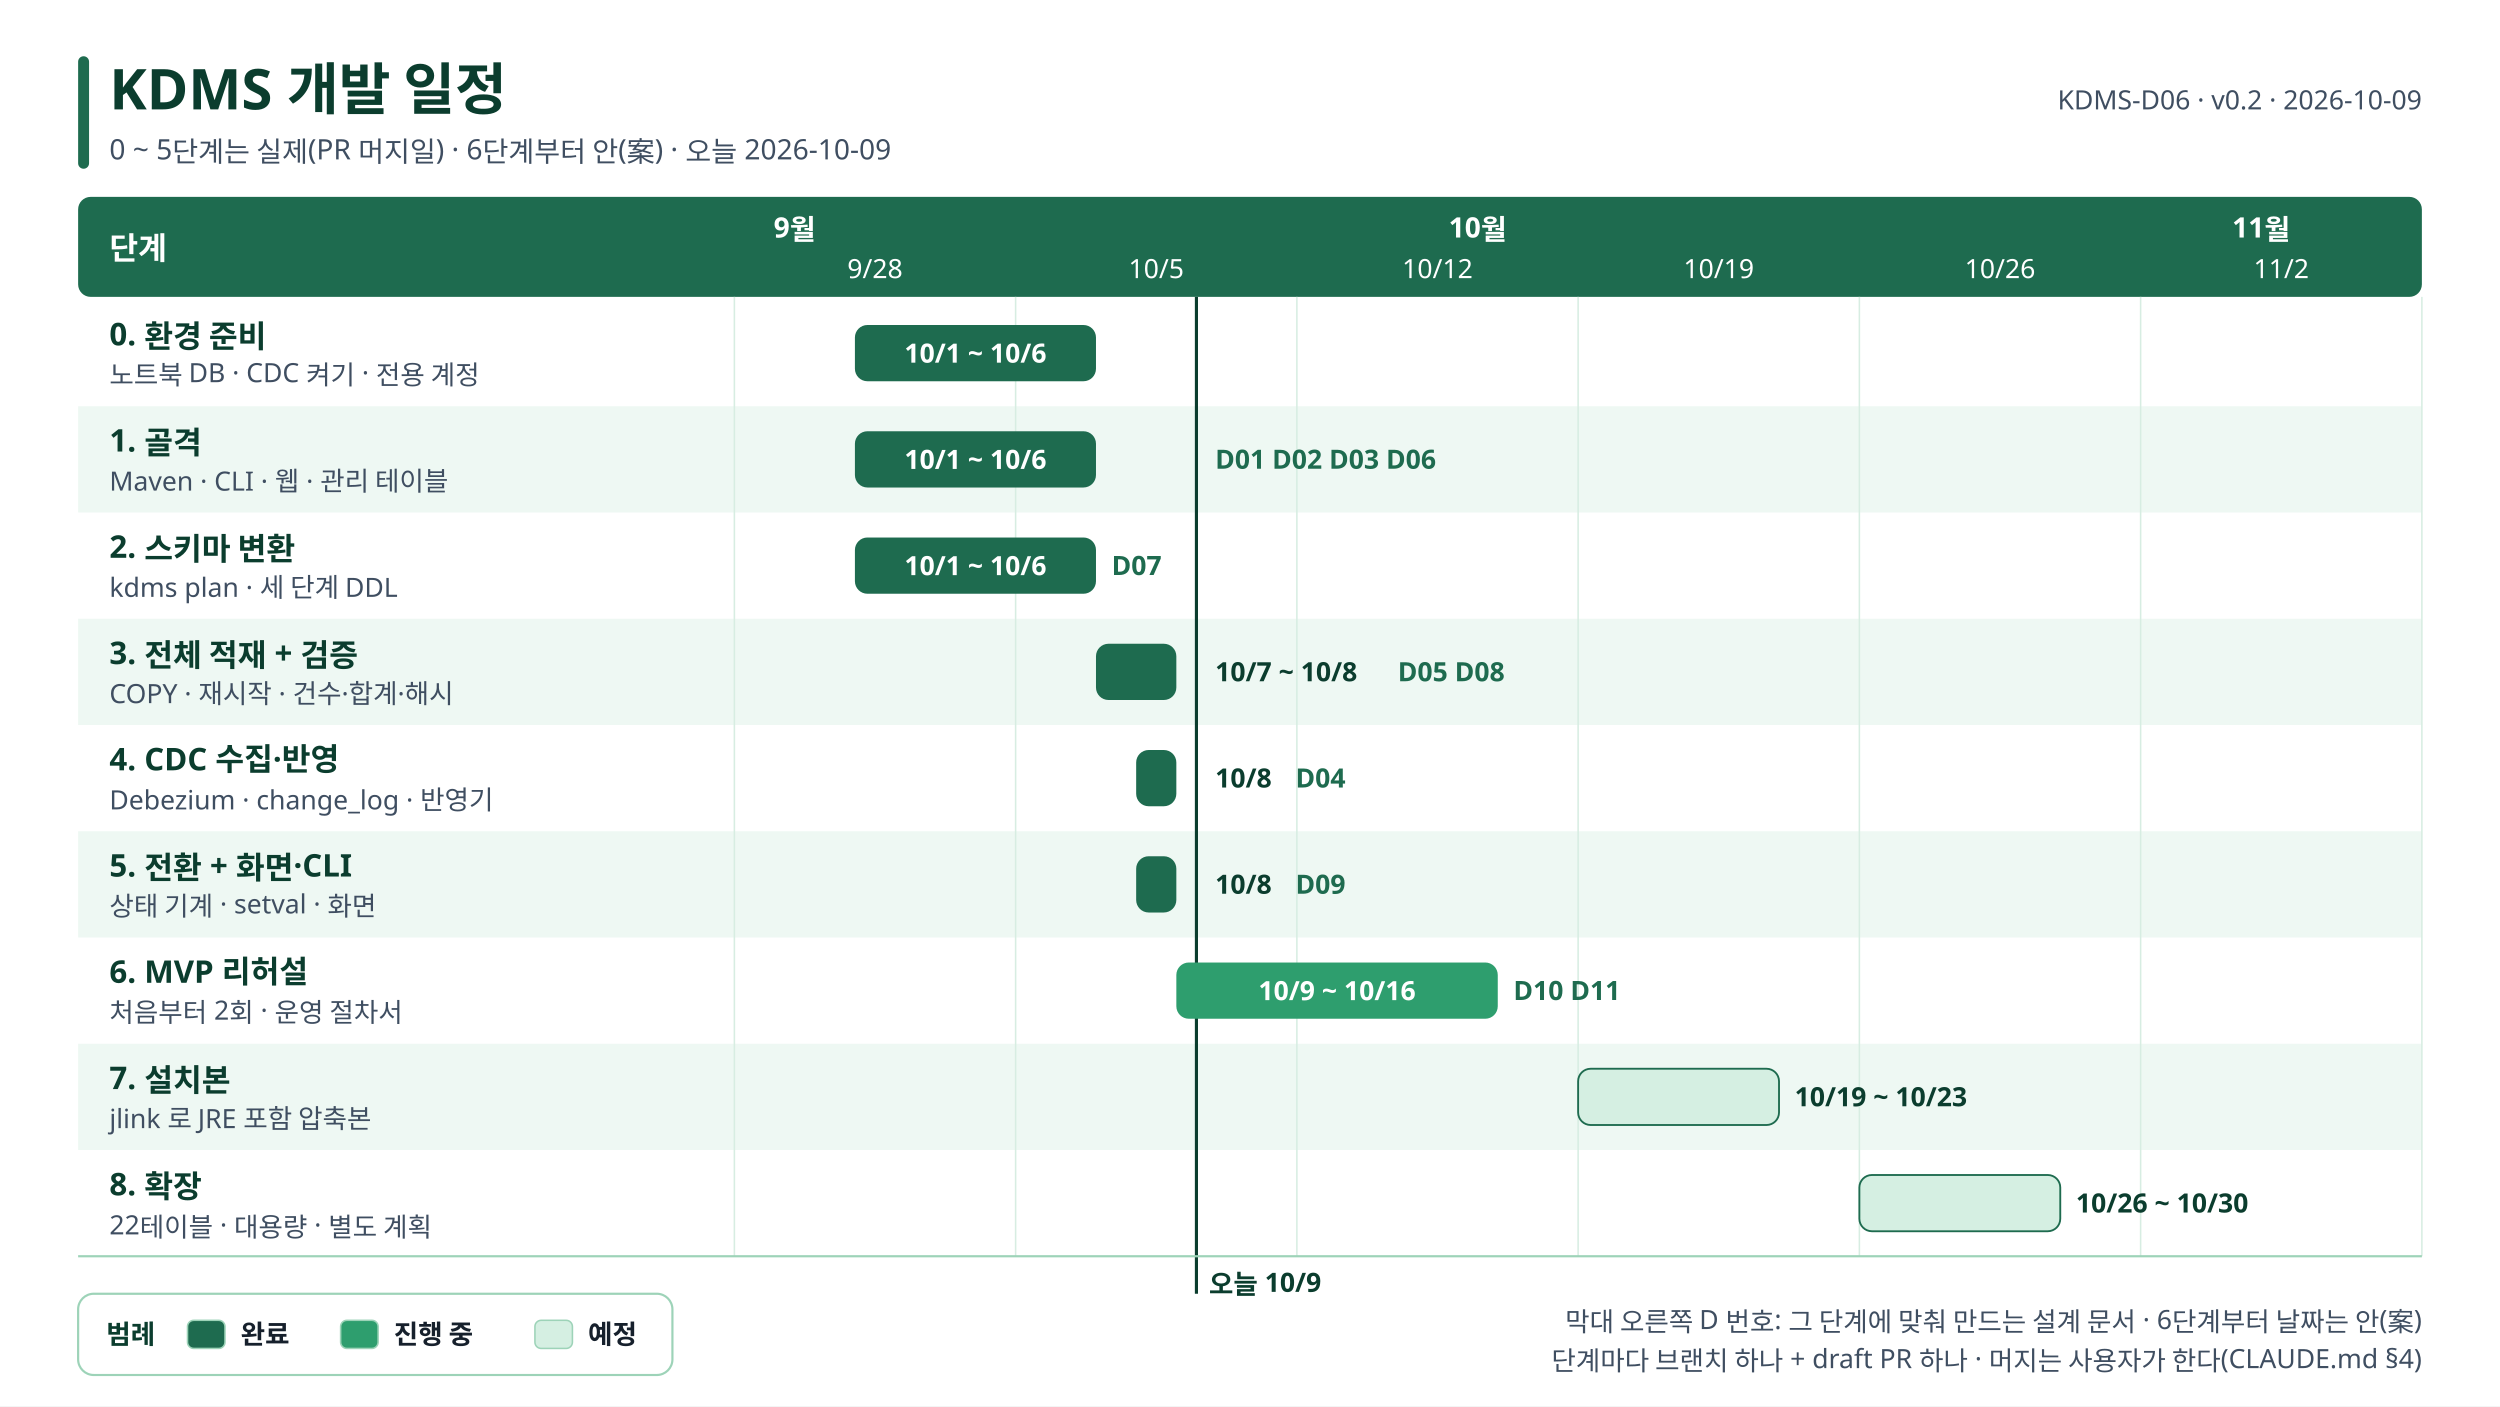
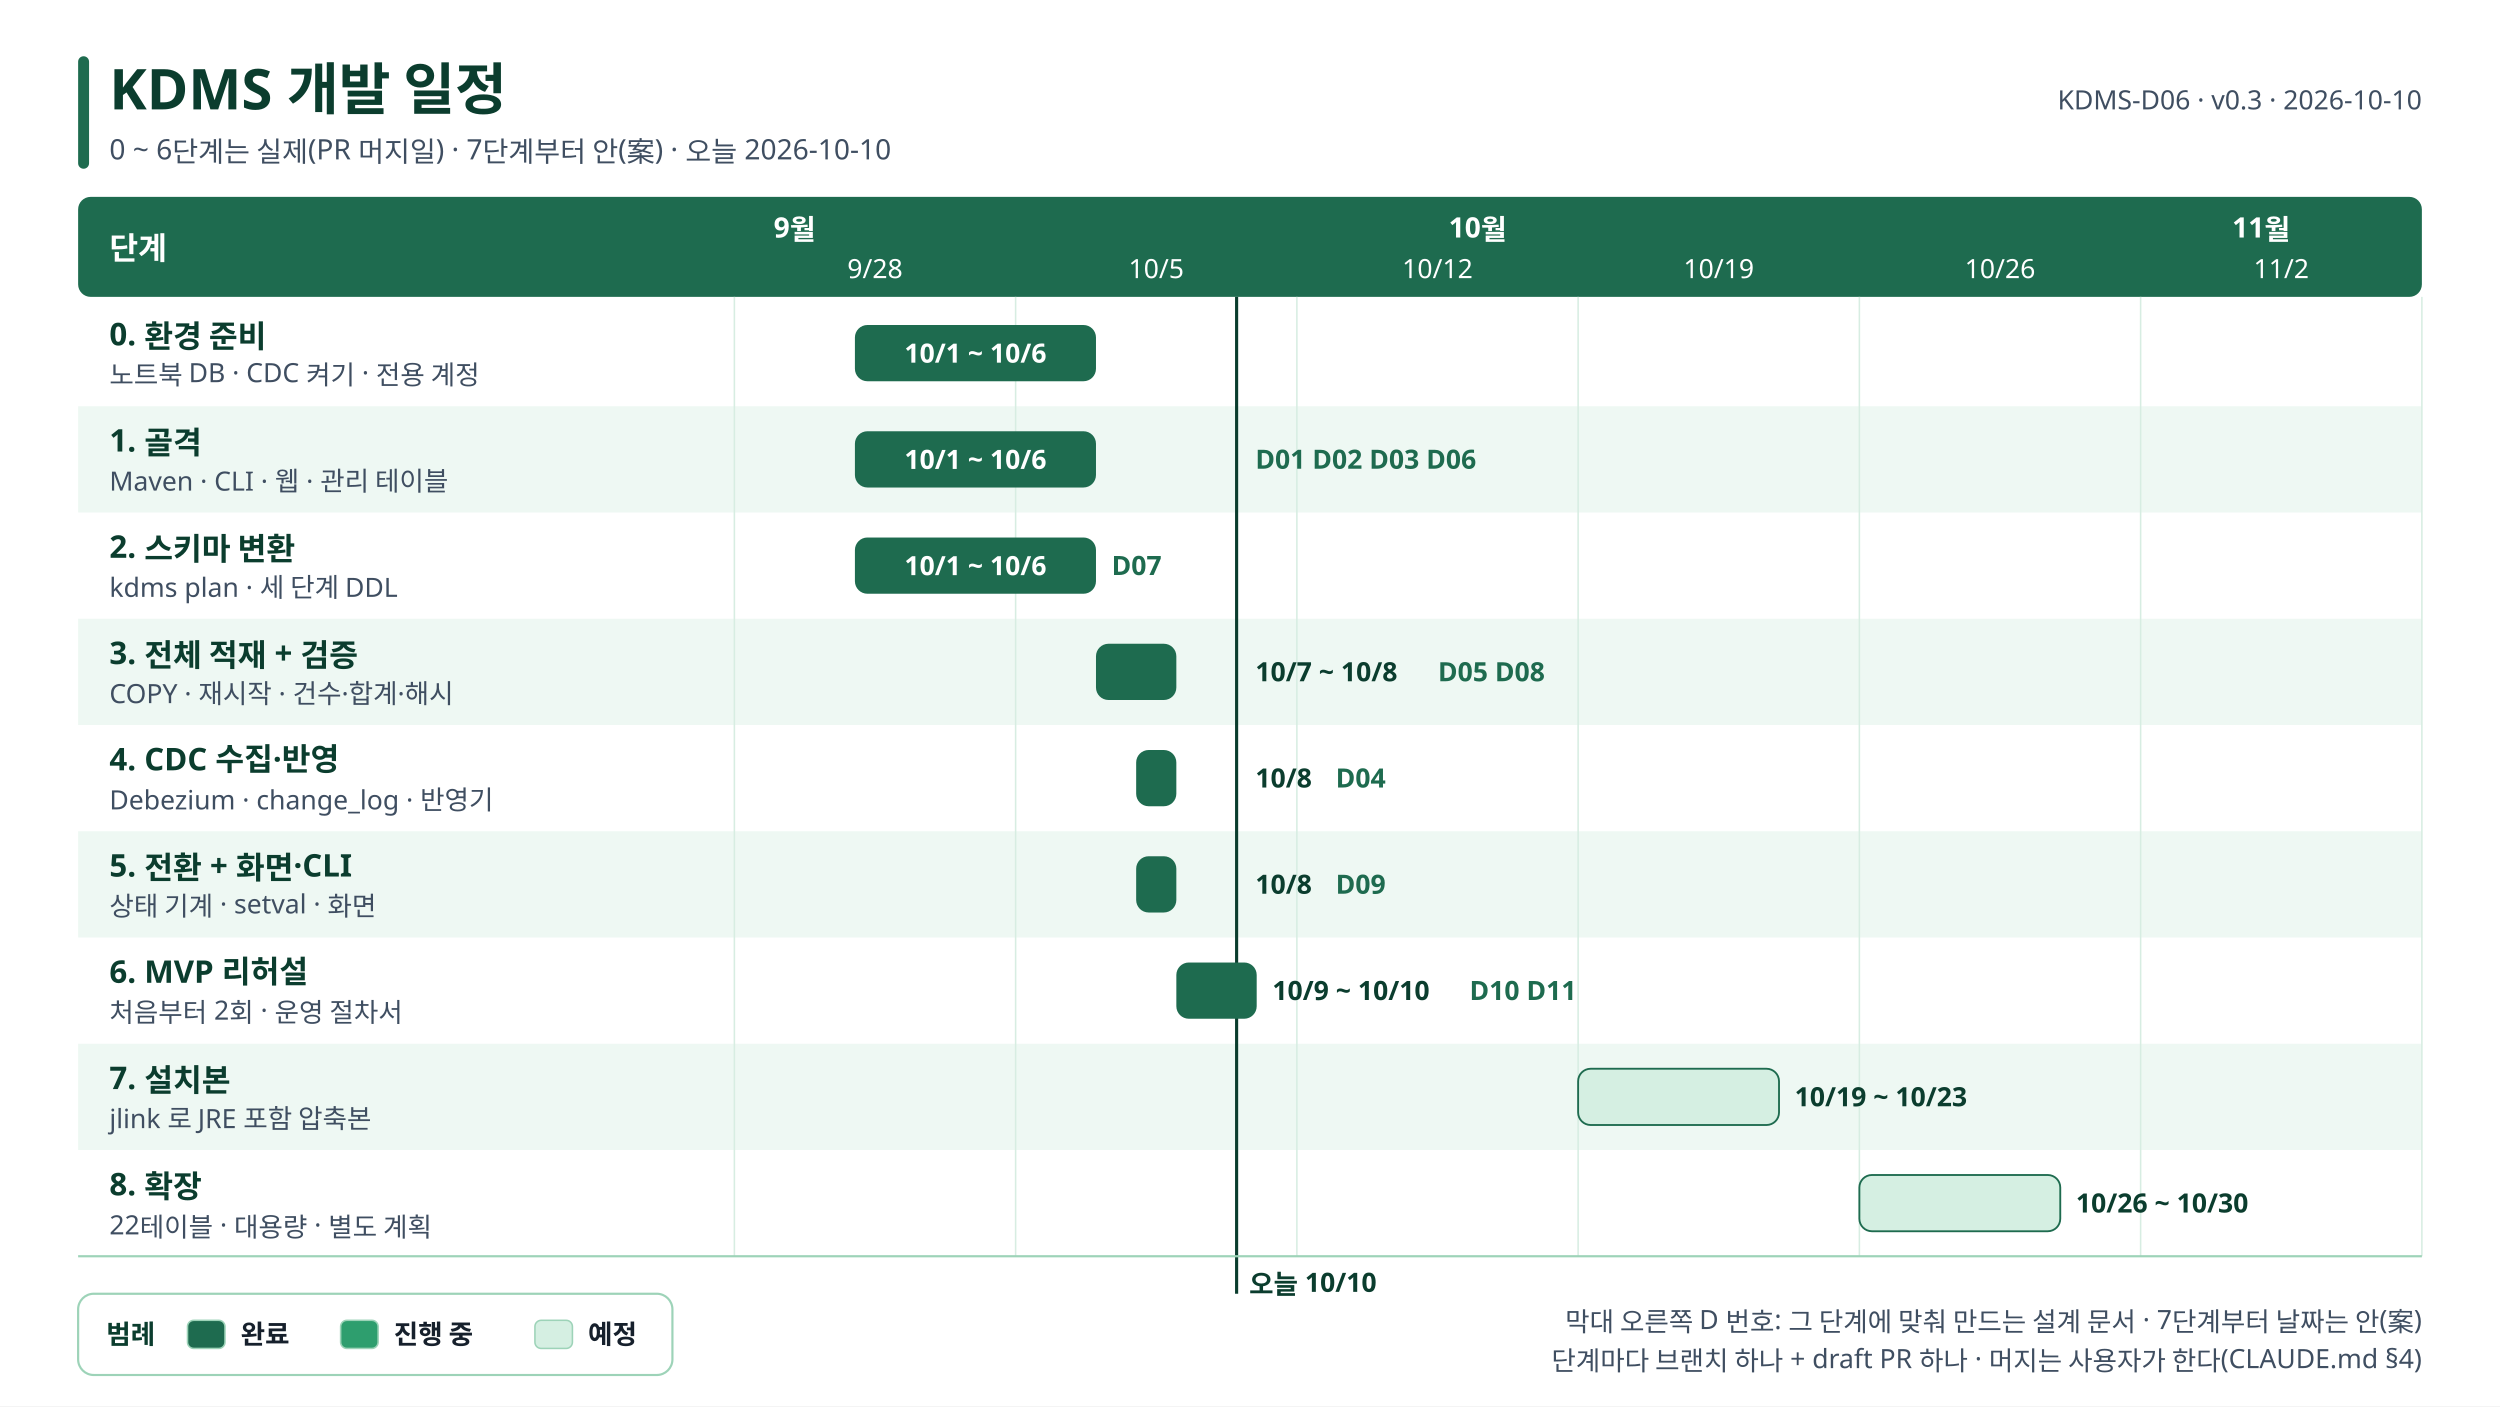
<svg xmlns="http://www.w3.org/2000/svg" viewBox="0 0 1600 900" width="1600" height="900" font-family="'Pretendard Variable', Pretendard, 'Apple SD Gothic Neo', 'Malgun Gothic', sans-serif" style="font-feature-settings:'calt' 0" role="img" aria-label="KDMS 개발 일정">
  <style>@font-face{font-family:'Pretendard Variable';font-weight:45 920;src:url('../assets/fonts/PretendardVariable.woff2') format('woff2-variations');}</style>
  <defs>
    <marker id="arrow-sync" viewBox="0 0 10 10" refX="9" refY="5" markerWidth="6" markerHeight="6" orient="auto-start-reverse">
      <path d="M0,0 L10,5 L0,10 z" fill="#1E6B4F" />
    </marker>
    <marker id="arrow-async" viewBox="0 0 10 10" refX="9" refY="5" markerWidth="6" markerHeight="6" orient="auto-start-reverse">
      <path d="M0,0 L10,5 L0,10 z" fill="#2E9E6E" />
    </marker>
  </defs>
  <rect width="1600" height="900" fill="#FFFFFF" />
  <rect x="50" y="36" width="7" height="72" rx="3.5" fill="#1E6B4F" />
  <text x="70" y="70" font-size="36" font-weight="800" fill="#0B3D2E">KDMS 개발 일정</text>
-   <text x="70" y="102" font-size="18" font-weight="500" fill="#3F4E61">0 ~ 5단계는 실제(PR 머지일) · 6단계부터 안(案) · 오늘 2026-10-09</text>
-   <text x="1550" y="70" font-size="17" font-weight="500" fill="#3F4E61" text-anchor="end">KDMS-D06 · v0.2 · 2026-10-09</text>
+   <text x="70" y="102" font-size="18" font-weight="500" fill="#3F4E61">0 ~ 6단계는 실제(PR 머지일) · 7단계부터 안(案) · 오늘 2026-10-10</text>
+   <text x="1550" y="70" font-size="17" font-weight="500" fill="#3F4E61" text-anchor="end">KDMS-D06 · v0.3 · 2026-10-10</text>
  <rect x="50" y="126" width="1500" height="64" rx="8" fill="#1E6B4F" />
  <rect x="50" y="260" width="1500" height="68" rx="0" fill="#EEF8F3" />
  <rect x="50" y="396" width="1500" height="68" rx="0" fill="#EEF8F3" />
  <rect x="50" y="532" width="1500" height="68" rx="0" fill="#EEF8F3" />
  <rect x="50" y="668" width="1500" height="68" rx="0" fill="#EEF8F3" />
  <rect x="469.5" y="190" width="1" height="614" rx="0" fill="#D7EDE2" />
  <rect x="649.5" y="190" width="1" height="614" rx="0" fill="#D7EDE2" />
  <rect x="829.5" y="190" width="1" height="614" rx="0" fill="#D7EDE2" />
  <rect x="1009.5" y="190" width="1" height="614" rx="0" fill="#D7EDE2" />
  <rect x="1189.5" y="190" width="1" height="614" rx="0" fill="#D7EDE2" />
  <rect x="1369.5" y="190" width="1" height="614" rx="0" fill="#D7EDE2" />
  <rect x="1549.5" y="190" width="1" height="614" rx="0" fill="#D7EDE2" />
-   <rect x="764.714" y="190" width="2" height="638" rx="0" fill="#0B3D2E" />
+   <rect x="790.429" y="190" width="2" height="638" rx="0" fill="#0B3D2E" />
  <rect x="547.143" y="208" width="154.286" height="36" rx="8" fill="#1E6B4F" />
  <text x="624.286" y="232.1" font-size="17" font-weight="700" fill="#FFFFFF" text-anchor="middle">10/1 ~ 10/6</text>
  <rect x="547.143" y="276" width="154.286" height="36" rx="8" fill="#1E6B4F" />
  <text x="624.286" y="300.1" font-size="17" font-weight="700" fill="#FFFFFF" text-anchor="middle">10/1 ~ 10/6</text>
  <rect x="547.143" y="344" width="154.286" height="36" rx="8" fill="#1E6B4F" />
  <text x="624.286" y="368.1" font-size="17" font-weight="700" fill="#FFFFFF" text-anchor="middle">10/1 ~ 10/6</text>
  <rect x="701.429" y="412" width="51.429" height="36" rx="8" fill="#1E6B4F" />
  <rect x="727.143" y="480" width="25.714" height="36" rx="8" fill="#1E6B4F" />
  <rect x="727.143" y="548" width="25.714" height="36" rx="8" fill="#1E6B4F" />
-   <rect x="752.857" y="616" width="205.714" height="36" rx="8" fill="#2E9E6E" />
-   <text x="855.714" y="640.1" font-size="17" font-weight="700" fill="#FFFFFF" text-anchor="middle">10/9 ~ 10/16</text>
+   <rect x="752.857" y="616" width="51.429" height="36" rx="8" fill="#1E6B4F" />
  <rect x="1010.0" y="684" width="128.571" height="36" rx="8" fill="#D5EFE2" stroke="#1E6B4F" stroke-width="1.2" />
  <rect x="1190.0" y="752" width="128.571" height="36" rx="8" fill="#D5EFE2" stroke="#1E6B4F" stroke-width="1.2" />
  <line x1="50" y1="804" x2="1550" y2="804" stroke="#9DD3B8" stroke-width="1.4" />
  <text x="70" y="166" font-size="20" font-weight="700" fill="#FFFFFF" text-anchor="start">단계</text>
  <text x="508.571" y="152" font-size="18" font-weight="700" fill="#FFFFFF" text-anchor="middle">9월</text>
  <text x="945.714" y="152" font-size="18" font-weight="700" fill="#FFFFFF" text-anchor="middle">10월</text>
  <text x="1447.143" y="152" font-size="18" font-weight="700" fill="#FFFFFF" text-anchor="middle">11월</text>
  <text x="560.0" y="178" font-size="17" font-weight="500" fill="#FFFFFF" text-anchor="middle">9/28</text>
  <text x="740.0" y="178" font-size="17" font-weight="500" fill="#FFFFFF" text-anchor="middle">10/5</text>
  <text x="920.0" y="178" font-size="17" font-weight="500" fill="#FFFFFF" text-anchor="middle">10/12</text>
  <text x="1100.0" y="178" font-size="17" font-weight="500" fill="#FFFFFF" text-anchor="middle">10/19</text>
  <text x="1280.0" y="178" font-size="17" font-weight="500" fill="#FFFFFF" text-anchor="middle">10/26</text>
  <text x="1460.0" y="178" font-size="17" font-weight="500" fill="#FFFFFF" text-anchor="middle">11/2</text>
-   <text x="773.714" y="828" font-size="17" font-weight="700" fill="#0B3D2E" text-anchor="start">오늘 10/9</text>
+   <text x="799.429" y="828" font-size="17" font-weight="700" fill="#0B3D2E" text-anchor="start">오늘 10/10</text>
  <text x="70" y="221" font-size="20" font-weight="700" fill="#0B3D2E" text-anchor="start">0. 환경 준비</text>
  <text x="70" y="246" font-size="17" font-weight="500" fill="#3F4E61" text-anchor="start">노트북 DB · CDC 켜기 · 전용 계정</text>
  <text x="70" y="289" font-size="20" font-weight="700" fill="#0B3D2E" text-anchor="start">1. 골격</text>
  <text x="70" y="314" font-size="17" font-weight="500" fill="#3F4E61" text-anchor="start">Maven · CLI · 웹 · 관리 테이블</text>
-   <text x="777.714" y="300" font-size="17" font-weight="700" fill="#1E6B4F" text-anchor="start">D01 D02 D03 D06</text>
+   <text x="803.429" y="300" font-size="17" font-weight="700" fill="#1E6B4F" text-anchor="start">D01 D02 D03 D06</text>
  <text x="70" y="357" font-size="20" font-weight="700" fill="#0B3D2E" text-anchor="start">2. 스키마 변환</text>
  <text x="70" y="382" font-size="17" font-weight="500" fill="#3F4E61" text-anchor="start">kdms plan · 세 단계 DDL</text>
  <text x="711.429" y="368" font-size="17" font-weight="700" fill="#1E6B4F" text-anchor="start">D07</text>
  <text x="70" y="425" font-size="20" font-weight="700" fill="#0B3D2E" text-anchor="start">3. 전체 적재 + 검증</text>
  <text x="70" y="450" font-size="17" font-weight="500" fill="#3F4E61" text-anchor="start">COPY · 재시작 · 건수·합계·해시</text>
-   <text x="777.714" y="436" font-size="17" font-weight="700" fill="#0B3D2E" text-anchor="start">10/7 ~ 10/8</text>
-   <text x="894.564" y="436" font-size="17" font-weight="700" fill="#1E6B4F" text-anchor="start">D05 D08</text>
+   <text x="803.429" y="436" font-size="17" font-weight="700" fill="#0B3D2E" text-anchor="start">10/7 ~ 10/8</text>
+   <text x="920.279" y="436" font-size="17" font-weight="700" fill="#1E6B4F" text-anchor="start">D05 D08</text>
  <text x="70" y="493" font-size="20" font-weight="700" fill="#0B3D2E" text-anchor="start">4. CDC 수집·반영</text>
  <text x="70" y="518" font-size="17" font-weight="500" fill="#3F4E61" text-anchor="start">Debezium · change_log · 반영기</text>
-   <text x="777.714" y="504" font-size="17" font-weight="700" fill="#0B3D2E" text-anchor="start">10/8</text>
-   <text x="829.114" y="504" font-size="17" font-weight="700" fill="#1E6B4F" text-anchor="start">D04</text>
+   <text x="803.429" y="504" font-size="17" font-weight="700" fill="#0B3D2E" text-anchor="start">10/8</text>
+   <text x="854.829" y="504" font-size="17" font-weight="700" fill="#1E6B4F" text-anchor="start">D04</text>
  <text x="70" y="561" font-size="20" font-weight="700" fill="#0B3D2E" text-anchor="start">5. 전환 + 화면·CLI</text>
  <text x="70" y="586" font-size="17" font-weight="500" fill="#3F4E61" text-anchor="start">상태 기계 · setval · 화면</text>
-   <text x="777.714" y="572" font-size="17" font-weight="700" fill="#0B3D2E" text-anchor="start">10/8</text>
-   <text x="829.114" y="572" font-size="17" font-weight="700" fill="#1E6B4F" text-anchor="start">D09</text>
+   <text x="803.429" y="572" font-size="17" font-weight="700" fill="#0B3D2E" text-anchor="start">10/8</text>
+   <text x="854.829" y="572" font-size="17" font-weight="700" fill="#1E6B4F" text-anchor="start">D09</text>
  <text x="70" y="629" font-size="20" font-weight="700" fill="#0B3D2E" text-anchor="start">6. MVP 리허설</text>
  <text x="70" y="654" font-size="17" font-weight="500" fill="#3F4E61" text-anchor="start">처음부터 2회 · 운영 절차서</text>
-   <text x="968.571" y="640" font-size="17" font-weight="700" fill="#1E6B4F" text-anchor="start">D10 D11</text>
+   <text x="814.286" y="640" font-size="17" font-weight="700" fill="#0B3D2E" text-anchor="start">10/9 ~ 10/10</text>
+   <text x="940.486" y="640" font-size="17" font-weight="700" fill="#1E6B4F" text-anchor="start">D10 D11</text>
  <text x="70" y="697" font-size="20" font-weight="700" fill="#0B3D2E" text-anchor="start">7. 설치본</text>
  <text x="70" y="722" font-size="17" font-weight="500" fill="#3F4E61" text-anchor="start">jlink 로 JRE 포함 압축본</text>
  <text x="1148.571" y="708" font-size="17" font-weight="700" fill="#0B3D2E" text-anchor="start">10/19 ~ 10/23</text>
  <text x="70" y="765" font-size="20" font-weight="700" fill="#0B3D2E" text-anchor="start">8. 확장</text>
  <text x="70" y="790" font-size="17" font-weight="500" fill="#3F4E61" text-anchor="start">22테이블 · 대용량 · 별도 계획</text>
  <text x="1328.571" y="776" font-size="17" font-weight="700" fill="#0B3D2E" text-anchor="start">10/26 ~ 10/30</text>
  <rect x="50" y="828" width="380.35" height="52" rx="10" fill="#FFFFFF" stroke="#9DD3B8" stroke-width="1.4" />
  <text x="68" y="860.0" font-size="17" font-weight="800" fill="#0B3D2E">범례</text>
  <rect x="120" y="845.0" width="24" height="18" rx="4" fill="#1E6B4F" stroke="#9DD3B8" stroke-width="1" />
  <text x="154" y="860.0" font-size="17" font-weight="600" fill="#16202C">완료</text>
  <rect x="218.0" y="845.0" width="24" height="18" rx="4" fill="#2E9E6E" stroke="#9DD3B8" stroke-width="1" />
  <text x="252.0" y="860.0" font-size="17" font-weight="600" fill="#16202C">진행 중</text>
  <rect x="342.35" y="845.0" width="24" height="18" rx="4" fill="#D5EFE2" stroke="#9DD3B8" stroke-width="1" />
  <text x="376.35" y="860.0" font-size="17" font-weight="600" fill="#16202C">예정</text>
-   <text x="1550" y="852" font-size="17" font-weight="500" fill="#3F4E61" text-anchor="end">막대 오른쪽 D 번호: 그 단계에 맞춰 만드는 설계 문서 · 6단계부터 날짜는 안(案)</text>
+   <text x="1550" y="852" font-size="17" font-weight="500" fill="#3F4E61" text-anchor="end">막대 오른쪽 D 번호: 그 단계에 맞춰 만드는 설계 문서 · 7단계부터 날짜는 안(案)</text>
  <text x="1550" y="877" font-size="17" font-weight="500" fill="#3F4E61" text-anchor="end">단계마다 브랜치 하나 + draft PR 하나 · 머지는 사용자가 한다(CLAUDE.md §4)</text>
</svg>
